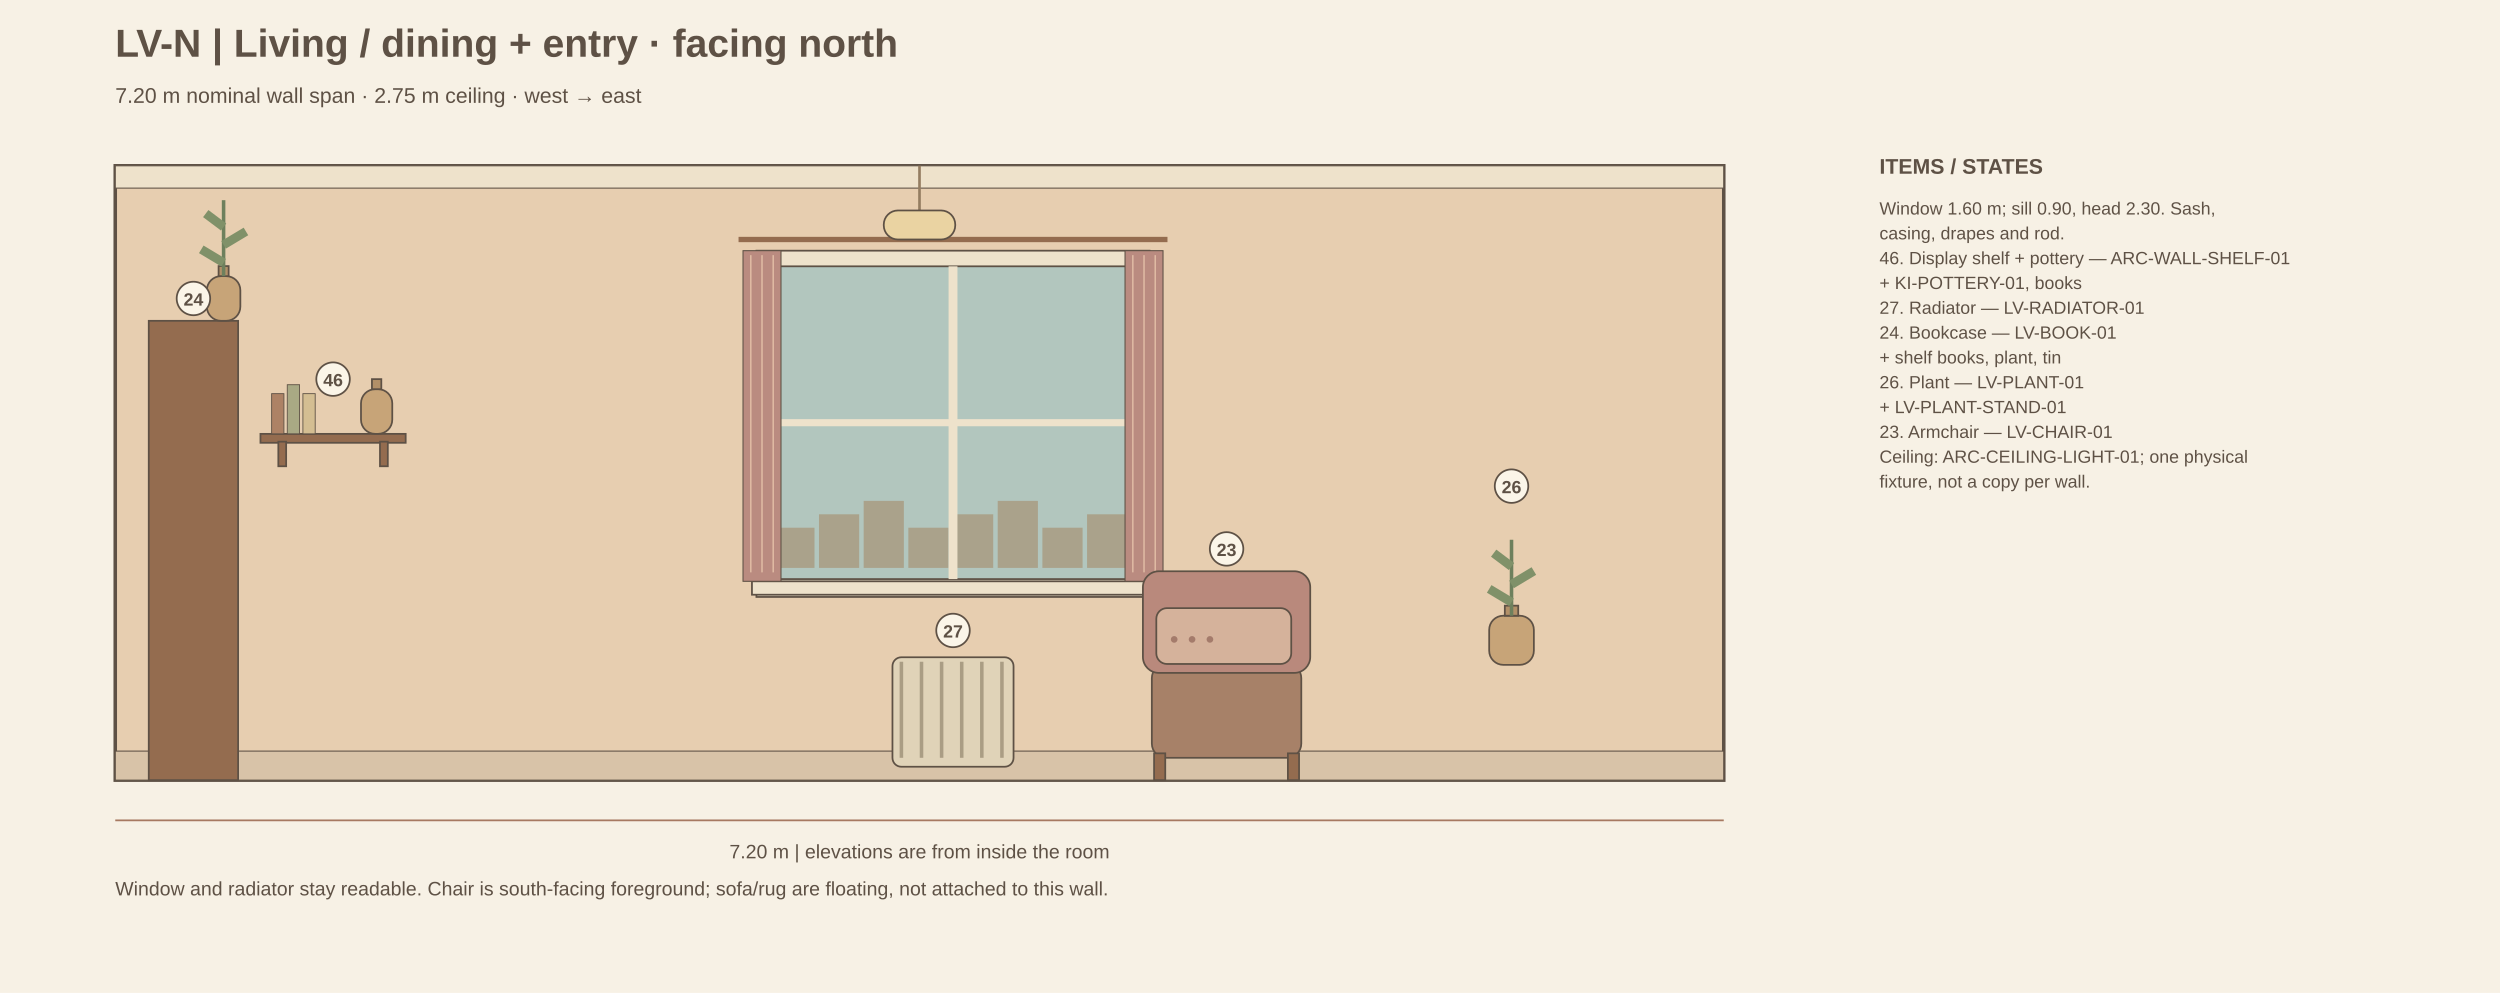
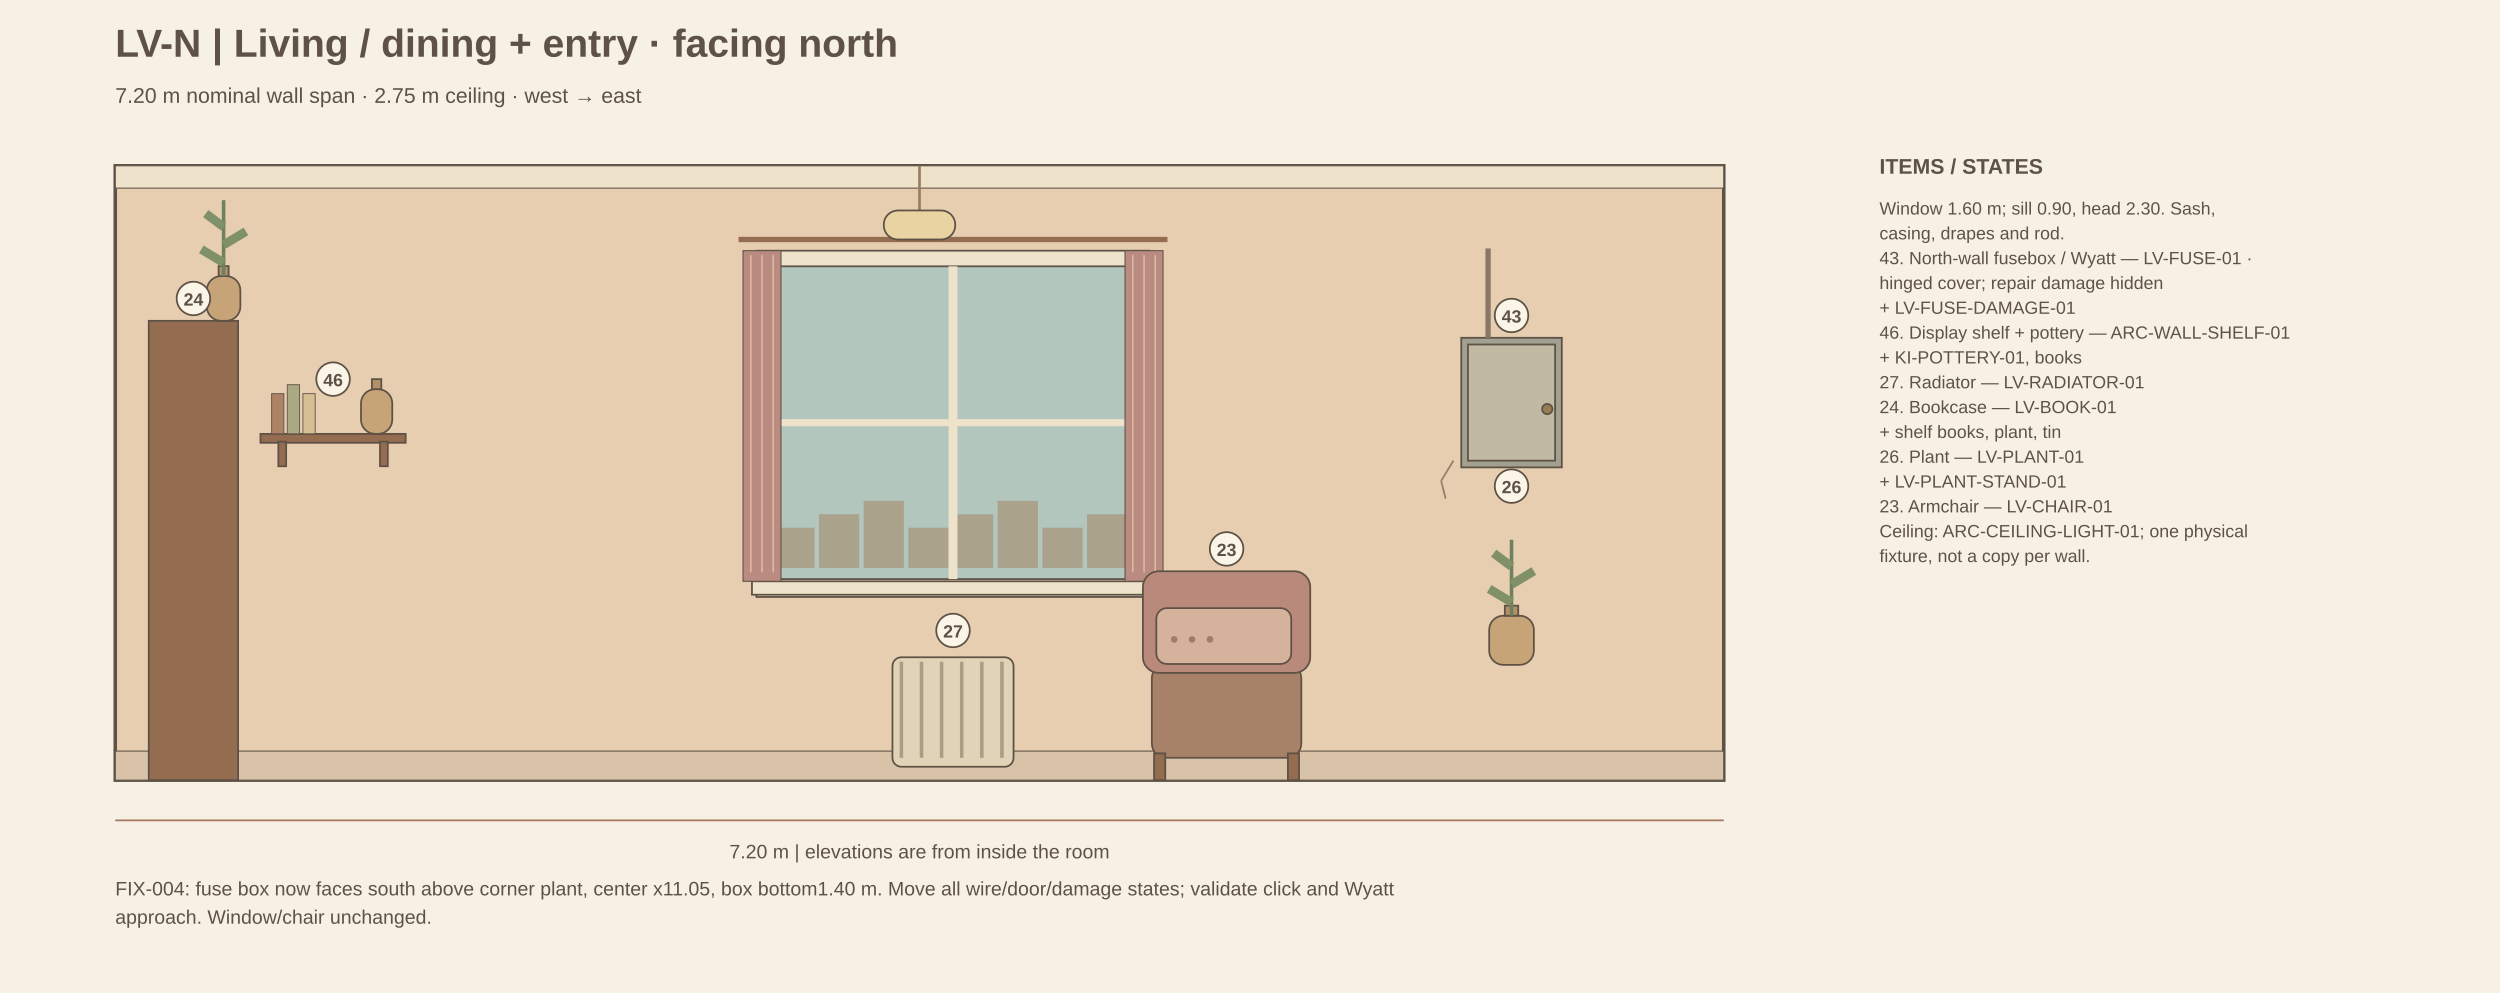
<svg xmlns="http://www.w3.org/2000/svg" viewBox="0 0 1410 560">
  <rect x="0" y="0" width="1410" height="560" fill="#f7f1e5" />
  <text x="65.00" y="32.00" font-family="Arial,sans-serif" font-size="22" text-anchor="start" font-weight="bold" fill="#5e5145">LV-N  |  Living / dining + entry · facing north</text>
  <text x="65.00" y="58.00" font-family="Arial,sans-serif" font-size="12" text-anchor="start" font-weight="normal" fill="#5e5145">7.20 m nominal wall span · 2.75 m ceiling · west → east</text>
  <rect x="65.00" y="93.50" width="907.20" height="346.50" fill="#e7ceb0" stroke="#5e5145" stroke-width="2" rx="0" />
  <rect x="65.00" y="423.62" width="907.20" height="16.38" fill="#d8c3a8" stroke="#5e5145" stroke-width="0.6" rx="0" />
  <rect x="65.00" y="93.50" width="907.20" height="12.60" fill="#eee2cb" stroke="#5e5145" stroke-width="0.6" rx="0" />
  <line x1="65.00" y1="462.68" x2="972.20" y2="462.68" stroke="#a77961" stroke-width="1" />
  <text x="518.60" y="484.10" font-family="Arial,sans-serif" font-size="11" text-anchor="middle" font-weight="normal" fill="#5e5145">7.20 m | elevations are from inside the room</text>
  <rect x="436.70" y="150.20" width="201.60" height="176.40" fill="#b0b2a1" stroke="#5e5145" stroke-width="1" rx="0" />
  <rect x="426.62" y="141.38" width="221.76" height="195.30" fill="#eee2cb" stroke="#5e5145" stroke-width="1" rx="0" />
  <rect x="436.70" y="150.20" width="201.60" height="176.40" fill="#b2c6be" stroke="#5e5145" stroke-width="1" rx="0" />
  <rect x="436.70" y="297.62" width="22.68" height="22.68" fill="#aaa28b" stroke="#5e5145" stroke-width="0" rx="0" />
  <rect x="461.90" y="290.06" width="22.68" height="30.24" fill="#aaa28b" stroke="#5e5145" stroke-width="0" rx="0" />
  <rect x="487.10" y="282.50" width="22.68" height="37.80" fill="#aaa28b" stroke="#5e5145" stroke-width="0" rx="0" />
  <rect x="512.30" y="297.62" width="22.68" height="22.68" fill="#aaa28b" stroke="#5e5145" stroke-width="0" rx="0" />
  <rect x="537.50" y="290.06" width="22.68" height="30.24" fill="#aaa28b" stroke="#5e5145" stroke-width="0" rx="0" />
  <rect x="562.70" y="282.50" width="22.68" height="37.80" fill="#aaa28b" stroke="#5e5145" stroke-width="0" rx="0" />
  <rect x="587.90" y="297.62" width="22.68" height="22.68" fill="#aaa28b" stroke="#5e5145" stroke-width="0" rx="0" />
  <rect x="613.10" y="290.06" width="22.68" height="30.24" fill="#aaa28b" stroke="#5e5145" stroke-width="0" rx="0" />
  <line x1="537.50" y1="326.60" x2="537.50" y2="150.20" stroke="#eee2cb" stroke-width="5" />
  <line x1="436.70" y1="238.40" x2="638.30" y2="238.40" stroke="#eee2cb" stroke-width="4" />
  <rect x="424.10" y="327.86" width="226.80" height="7.56" fill="#eee2cb" stroke="#5e5145" stroke-width="1" rx="0" />
  <line x1="416.54" y1="135.08" x2="658.46" y2="135.08" stroke="#946c4f" stroke-width="3" />
  <rect x="419.06" y="141.38" width="21.42" height="186.48" fill="#ba8b80" stroke="#5e5145" stroke-width="0.6" rx="0" />
  <line x1="423.47" y1="322.82" x2="423.47" y2="143.90" stroke="#e8c5ab" stroke-width="0.7" />
  <line x1="429.77" y1="322.82" x2="429.77" y2="143.90" stroke="#e8c5ab" stroke-width="0.7" />
  <line x1="436.07" y1="322.82" x2="436.07" y2="143.90" stroke="#e8c5ab" stroke-width="0.7" />
  <rect x="634.52" y="141.38" width="21.42" height="186.48" fill="#ba8b80" stroke="#5e5145" stroke-width="0.6" rx="0" />
  <line x1="638.93" y1="322.82" x2="638.93" y2="143.90" stroke="#e8c5ab" stroke-width="0.7" />
  <line x1="645.23" y1="322.82" x2="645.23" y2="143.90" stroke="#e8c5ab" stroke-width="0.7" />
  <line x1="651.53" y1="322.82" x2="651.53" y2="143.90" stroke="#e8c5ab" stroke-width="0.7" />
+   <g>
+     <rect x="824.15" y="190.52" width="56.70" height="73.08" fill="#a2a090" stroke="#5e5145" stroke-width="1" rx="0" />
+     <rect x="827.93" y="194.30" width="49.14" height="65.52" fill="#c2b9a5" stroke="#5e5145" stroke-width="1" rx="0" />
+     <circle cx="872.66" cy="230.71" r="2.90" fill="#997c52" stroke="#5e5145" stroke-width="1" />
+     <line x1="839.27" y1="190.52" x2="839.27" y2="140.12" stroke="#897664" stroke-width="3" />
+     <line x1="819.74" y1="259.82" x2="812.81" y2="271.16" stroke="#9c7b66" stroke-width="1" />
+     <line x1="812.81" y1="271.16" x2="815.33" y2="281.24" stroke="#9c7b66" stroke-width="1" />
+   </g>
+   <circle cx="852.50" cy="177.92" r="9.45" fill="#fbf5e8" stroke="#5e5145" stroke-width="1" />
+   <text x="852.50" y="181.92" font-family="Arial,sans-serif" font-size="10" text-anchor="middle" font-weight="bold" fill="#5e5145">43</text>
  <g>
    <rect x="146.90" y="244.70" width="81.90" height="5.04" fill="#946c4f" stroke="#5e5145" stroke-width="1" rx="0" />
    <rect x="156.98" y="249.11" width="4.41" height="13.86" fill="#946c4f" stroke="#5e5145" stroke-width="1" rx="0" />
    <rect x="214.31" y="249.11" width="4.41" height="13.86" fill="#946c4f" stroke="#5e5145" stroke-width="1" rx="0" />
    <rect x="153.20" y="222.02" width="6.93" height="22.68" fill="#ad8265" stroke="#5e5145" stroke-width="0.5" rx="0" />
    <rect x="162.02" y="216.98" width="6.93" height="27.72" fill="#a9a984" stroke="#5e5145" stroke-width="0.5" rx="0" />
    <rect x="170.84" y="222.02" width="6.93" height="22.68" fill="#d4be92" stroke="#5e5145" stroke-width="0.5" rx="0" />
    <rect x="203.60" y="219.50" width="17.64" height="25.20" fill="#c7a478" stroke="#5e5145" stroke-width="1" rx="8" />
    <rect x="209.77" y="213.83" width="5.29" height="5.67" fill="#b29068" stroke="#5e5145" stroke-width="1" rx="0" />
  </g>
  <circle cx="187.85" cy="213.83" r="9.45" fill="#fbf5e8" stroke="#5e5145" stroke-width="1" />
  <text x="187.85" y="217.83" font-family="Arial,sans-serif" font-size="10" text-anchor="middle" font-weight="bold" fill="#5e5145">46</text>
  <g>
    <rect x="503.35" y="370.70" width="68.29" height="61.74" fill="#e0d3b8" stroke="#5e5145" stroke-width="1" rx="5" />
    <line x1="508.39" y1="427.40" x2="508.39" y2="373.22" stroke="#aa9d84" stroke-width="2" />
    <line x1="519.73" y1="427.40" x2="519.73" y2="373.22" stroke="#aa9d84" stroke-width="2" />
    <line x1="531.07" y1="427.40" x2="531.07" y2="373.22" stroke="#aa9d84" stroke-width="2" />
    <line x1="542.41" y1="427.40" x2="542.41" y2="373.22" stroke="#aa9d84" stroke-width="2" />
    <line x1="553.75" y1="427.40" x2="553.75" y2="373.22" stroke="#aa9d84" stroke-width="2" />
    <line x1="565.09" y1="427.40" x2="565.09" y2="373.22" stroke="#aa9d84" stroke-width="2" />
  </g>
  <circle cx="537.50" cy="355.58" r="9.45" fill="#fbf5e8" stroke="#5e5145" stroke-width="1" />
  <text x="537.50" y="359.58" font-family="Arial,sans-serif" font-size="10" text-anchor="middle" font-weight="bold" fill="#5e5145">27</text>
  <g>
    <rect x="83.90" y="180.94" width="50.40" height="259.06" fill="#946c4f" stroke="#5e5145" stroke-width="1" rx="0" />
    <rect x="116.66" y="155.74" width="18.90" height="25.20" fill="#c7a478" stroke="#5e5145" stroke-width="1" rx="8" />
    <rect x="123.28" y="150.07" width="5.67" height="5.67" fill="#b29068" stroke="#5e5145" stroke-width="1" rx="0" />
    <line x1="126.11" y1="155.74" x2="126.11" y2="112.90" stroke="#6e805d" stroke-width="2" />
    <line x1="126.11" y1="148.18" x2="113.51" y2="140.62" stroke="#809169" stroke-width="5" />
    <line x1="126.11" y1="138.10" x2="138.71" y2="130.54" stroke="#809169" stroke-width="5" />
    <line x1="126.11" y1="128.02" x2="116.03" y2="120.46" stroke="#809169" stroke-width="5" />
  </g>
  <circle cx="109.10" cy="168.34" r="9.45" fill="#fbf5e8" stroke="#5e5145" stroke-width="1" />
  <text x="109.10" y="172.34" font-family="Arial,sans-serif" font-size="10" text-anchor="middle" font-weight="bold" fill="#5e5145">24</text>
  <g>
    <rect x="839.90" y="347.26" width="25.20" height="27.72" fill="#c7a478" stroke="#5e5145" stroke-width="1" rx="8" />
    <rect x="848.72" y="341.59" width="7.56" height="5.67" fill="#b29068" stroke="#5e5145" stroke-width="1" rx="0" />
    <line x1="852.50" y1="347.26" x2="852.50" y2="304.42" stroke="#6e805d" stroke-width="2" />
    <line x1="852.50" y1="339.70" x2="839.90" y2="332.14" stroke="#809169" stroke-width="5" />
    <line x1="852.50" y1="329.62" x2="865.10" y2="322.06" stroke="#809169" stroke-width="5" />
    <line x1="852.50" y1="319.54" x2="842.42" y2="311.98" stroke="#809169" stroke-width="5" />
  </g>
  <circle cx="852.50" cy="274.18" r="9.45" fill="#fbf5e8" stroke="#5e5145" stroke-width="1" />
  <text x="852.50" y="278.18" font-family="Arial,sans-serif" font-size="10" text-anchor="middle" font-weight="bold" fill="#5e5145">26</text>
  <g>
    <rect x="649.64" y="374.48" width="84.29" height="52.92" fill="#a78168" stroke="#5e5145" stroke-width="1" rx="8" />
    <rect x="644.60" y="322.19" width="94.37" height="57.33" fill="#b9897c" stroke="#5e5145" stroke-width="1" rx="9" />
    <rect x="652.16" y="342.98" width="76.10" height="31.50" fill="#d5b29b" stroke="#5e5145" stroke-width="1" rx="6" />
    <circle cx="662.24" cy="360.62" r="1.89" fill="#a47b6b" stroke="none" stroke-width="1" />
    <circle cx="672.32" cy="360.62" r="1.89" fill="#a47b6b" stroke="none" stroke-width="1" />
    <circle cx="682.40" cy="360.62" r="1.89" fill="#a47b6b" stroke="none" stroke-width="1" />
    <rect x="650.90" y="424.88" width="6.30" height="15.12" fill="#946c4f" stroke="#5e5145" stroke-width="1" rx="0" />
    <rect x="726.37" y="424.88" width="6.30" height="15.12" fill="#946c4f" stroke="#5e5145" stroke-width="1" rx="0" />
  </g>
  <circle cx="691.79" cy="309.59" r="9.45" fill="#fbf5e8" stroke="#5e5145" stroke-width="1" />
  <text x="691.79" y="313.59" font-family="Arial,sans-serif" font-size="10" text-anchor="middle" font-weight="bold" fill="#5e5145">23</text>
  <line x1="518.60" y1="93.50" x2="518.60" y2="122.48" stroke="#947d61" stroke-width="1.5" />
  <rect x="498.44" y="118.70" width="40.32" height="16.38" fill="#ead3a2" stroke="#5e5145" stroke-width="1" rx="8" />
  <text x="1060.00" y="98.00" font-family="Arial,sans-serif" font-size="12" text-anchor="start" font-weight="bold" fill="#5e5145">ITEMS / STATES</text>
  <text x="1060.00" y="121.00" font-family="Arial,sans-serif" font-size="10" text-anchor="start" font-weight="normal" fill="#5e5145">Window 1.60 m; sill 0.90, head 2.30. Sash,</text>
  <text x="1060.00" y="135.00" font-family="Arial,sans-serif" font-size="10" text-anchor="start" font-weight="normal" fill="#5e5145">casing, drapes and rod.</text>
-   <text x="1060.00" y="149.00" font-family="Arial,sans-serif" font-size="10" text-anchor="start" font-weight="normal" fill="#5e5145">46. Display shelf + pottery — ARC-WALL-SHELF-01</text>
-   <text x="1060.00" y="163.00" font-family="Arial,sans-serif" font-size="10" text-anchor="start" font-weight="normal" fill="#5e5145">   + KI-POTTERY-01, books</text>
-   <text x="1060.00" y="177.00" font-family="Arial,sans-serif" font-size="10" text-anchor="start" font-weight="normal" fill="#5e5145">27. Radiator — LV-RADIATOR-01</text>
-   <text x="1060.00" y="191.00" font-family="Arial,sans-serif" font-size="10" text-anchor="start" font-weight="normal" fill="#5e5145">24. Bookcase — LV-BOOK-01</text>
-   <text x="1060.00" y="205.00" font-family="Arial,sans-serif" font-size="10" text-anchor="start" font-weight="normal" fill="#5e5145">   + shelf books, plant, tin</text>
-   <text x="1060.00" y="219.00" font-family="Arial,sans-serif" font-size="10" text-anchor="start" font-weight="normal" fill="#5e5145">26. Plant — LV-PLANT-01</text>
-   <text x="1060.00" y="233.00" font-family="Arial,sans-serif" font-size="10" text-anchor="start" font-weight="normal" fill="#5e5145">   + LV-PLANT-STAND-01</text>
-   <text x="1060.00" y="247.00" font-family="Arial,sans-serif" font-size="10" text-anchor="start" font-weight="normal" fill="#5e5145">23. Armchair — LV-CHAIR-01</text>
-   <text x="1060.00" y="261.00" font-family="Arial,sans-serif" font-size="10" text-anchor="start" font-weight="normal" fill="#5e5145">Ceiling: ARC-CEILING-LIGHT-01; one physical</text>
-   <text x="1060.00" y="275.00" font-family="Arial,sans-serif" font-size="10" text-anchor="start" font-weight="normal" fill="#5e5145">fixture, not a copy per wall.</text>
-   <text x="65.00" y="505.00" font-family="Arial,sans-serif" font-size="11" text-anchor="start" font-weight="normal" fill="#5e5145">Window and radiator stay readable. Chair is south-facing foreground; sofa/rug are floating, not attached to this wall.</text>
+   <text x="1060.00" y="149.00" font-family="Arial,sans-serif" font-size="10" text-anchor="start" font-weight="normal" fill="#5e5145">43. North-wall fusebox / Wyatt — LV-FUSE-01 ·</text>
+   <text x="1060.00" y="163.00" font-family="Arial,sans-serif" font-size="10" text-anchor="start" font-weight="normal" fill="#5e5145">hinged cover; repair damage hidden</text>
+   <text x="1060.00" y="177.00" font-family="Arial,sans-serif" font-size="10" text-anchor="start" font-weight="normal" fill="#5e5145">   + LV-FUSE-DAMAGE-01</text>
+   <text x="1060.00" y="191.00" font-family="Arial,sans-serif" font-size="10" text-anchor="start" font-weight="normal" fill="#5e5145">46. Display shelf + pottery — ARC-WALL-SHELF-01</text>
+   <text x="1060.00" y="205.00" font-family="Arial,sans-serif" font-size="10" text-anchor="start" font-weight="normal" fill="#5e5145">   + KI-POTTERY-01, books</text>
+   <text x="1060.00" y="219.00" font-family="Arial,sans-serif" font-size="10" text-anchor="start" font-weight="normal" fill="#5e5145">27. Radiator — LV-RADIATOR-01</text>
+   <text x="1060.00" y="233.00" font-family="Arial,sans-serif" font-size="10" text-anchor="start" font-weight="normal" fill="#5e5145">24. Bookcase — LV-BOOK-01</text>
+   <text x="1060.00" y="247.00" font-family="Arial,sans-serif" font-size="10" text-anchor="start" font-weight="normal" fill="#5e5145">   + shelf books, plant, tin</text>
+   <text x="1060.00" y="261.00" font-family="Arial,sans-serif" font-size="10" text-anchor="start" font-weight="normal" fill="#5e5145">26. Plant — LV-PLANT-01</text>
+   <text x="1060.00" y="275.00" font-family="Arial,sans-serif" font-size="10" text-anchor="start" font-weight="normal" fill="#5e5145">   + LV-PLANT-STAND-01</text>
+   <text x="1060.00" y="289.00" font-family="Arial,sans-serif" font-size="10" text-anchor="start" font-weight="normal" fill="#5e5145">23. Armchair — LV-CHAIR-01</text>
+   <text x="1060.00" y="303.00" font-family="Arial,sans-serif" font-size="10" text-anchor="start" font-weight="normal" fill="#5e5145">Ceiling: ARC-CEILING-LIGHT-01; one physical</text>
+   <text x="1060.00" y="317.00" font-family="Arial,sans-serif" font-size="10" text-anchor="start" font-weight="normal" fill="#5e5145">fixture, not a copy per wall.</text>
+   <text x="65.00" y="505.00" font-family="Arial,sans-serif" font-size="11" text-anchor="start" font-weight="normal" fill="#5e5145">FIX-004: fuse box now faces south above corner plant, center x11.05, box bottom1.40 m. Move all wire/door/damage states; validate click and Wyatt</text>
+   <text x="65.00" y="521.00" font-family="Arial,sans-serif" font-size="11" text-anchor="start" font-weight="normal" fill="#5e5145">approach. Window/chair unchanged.</text>
</svg>
